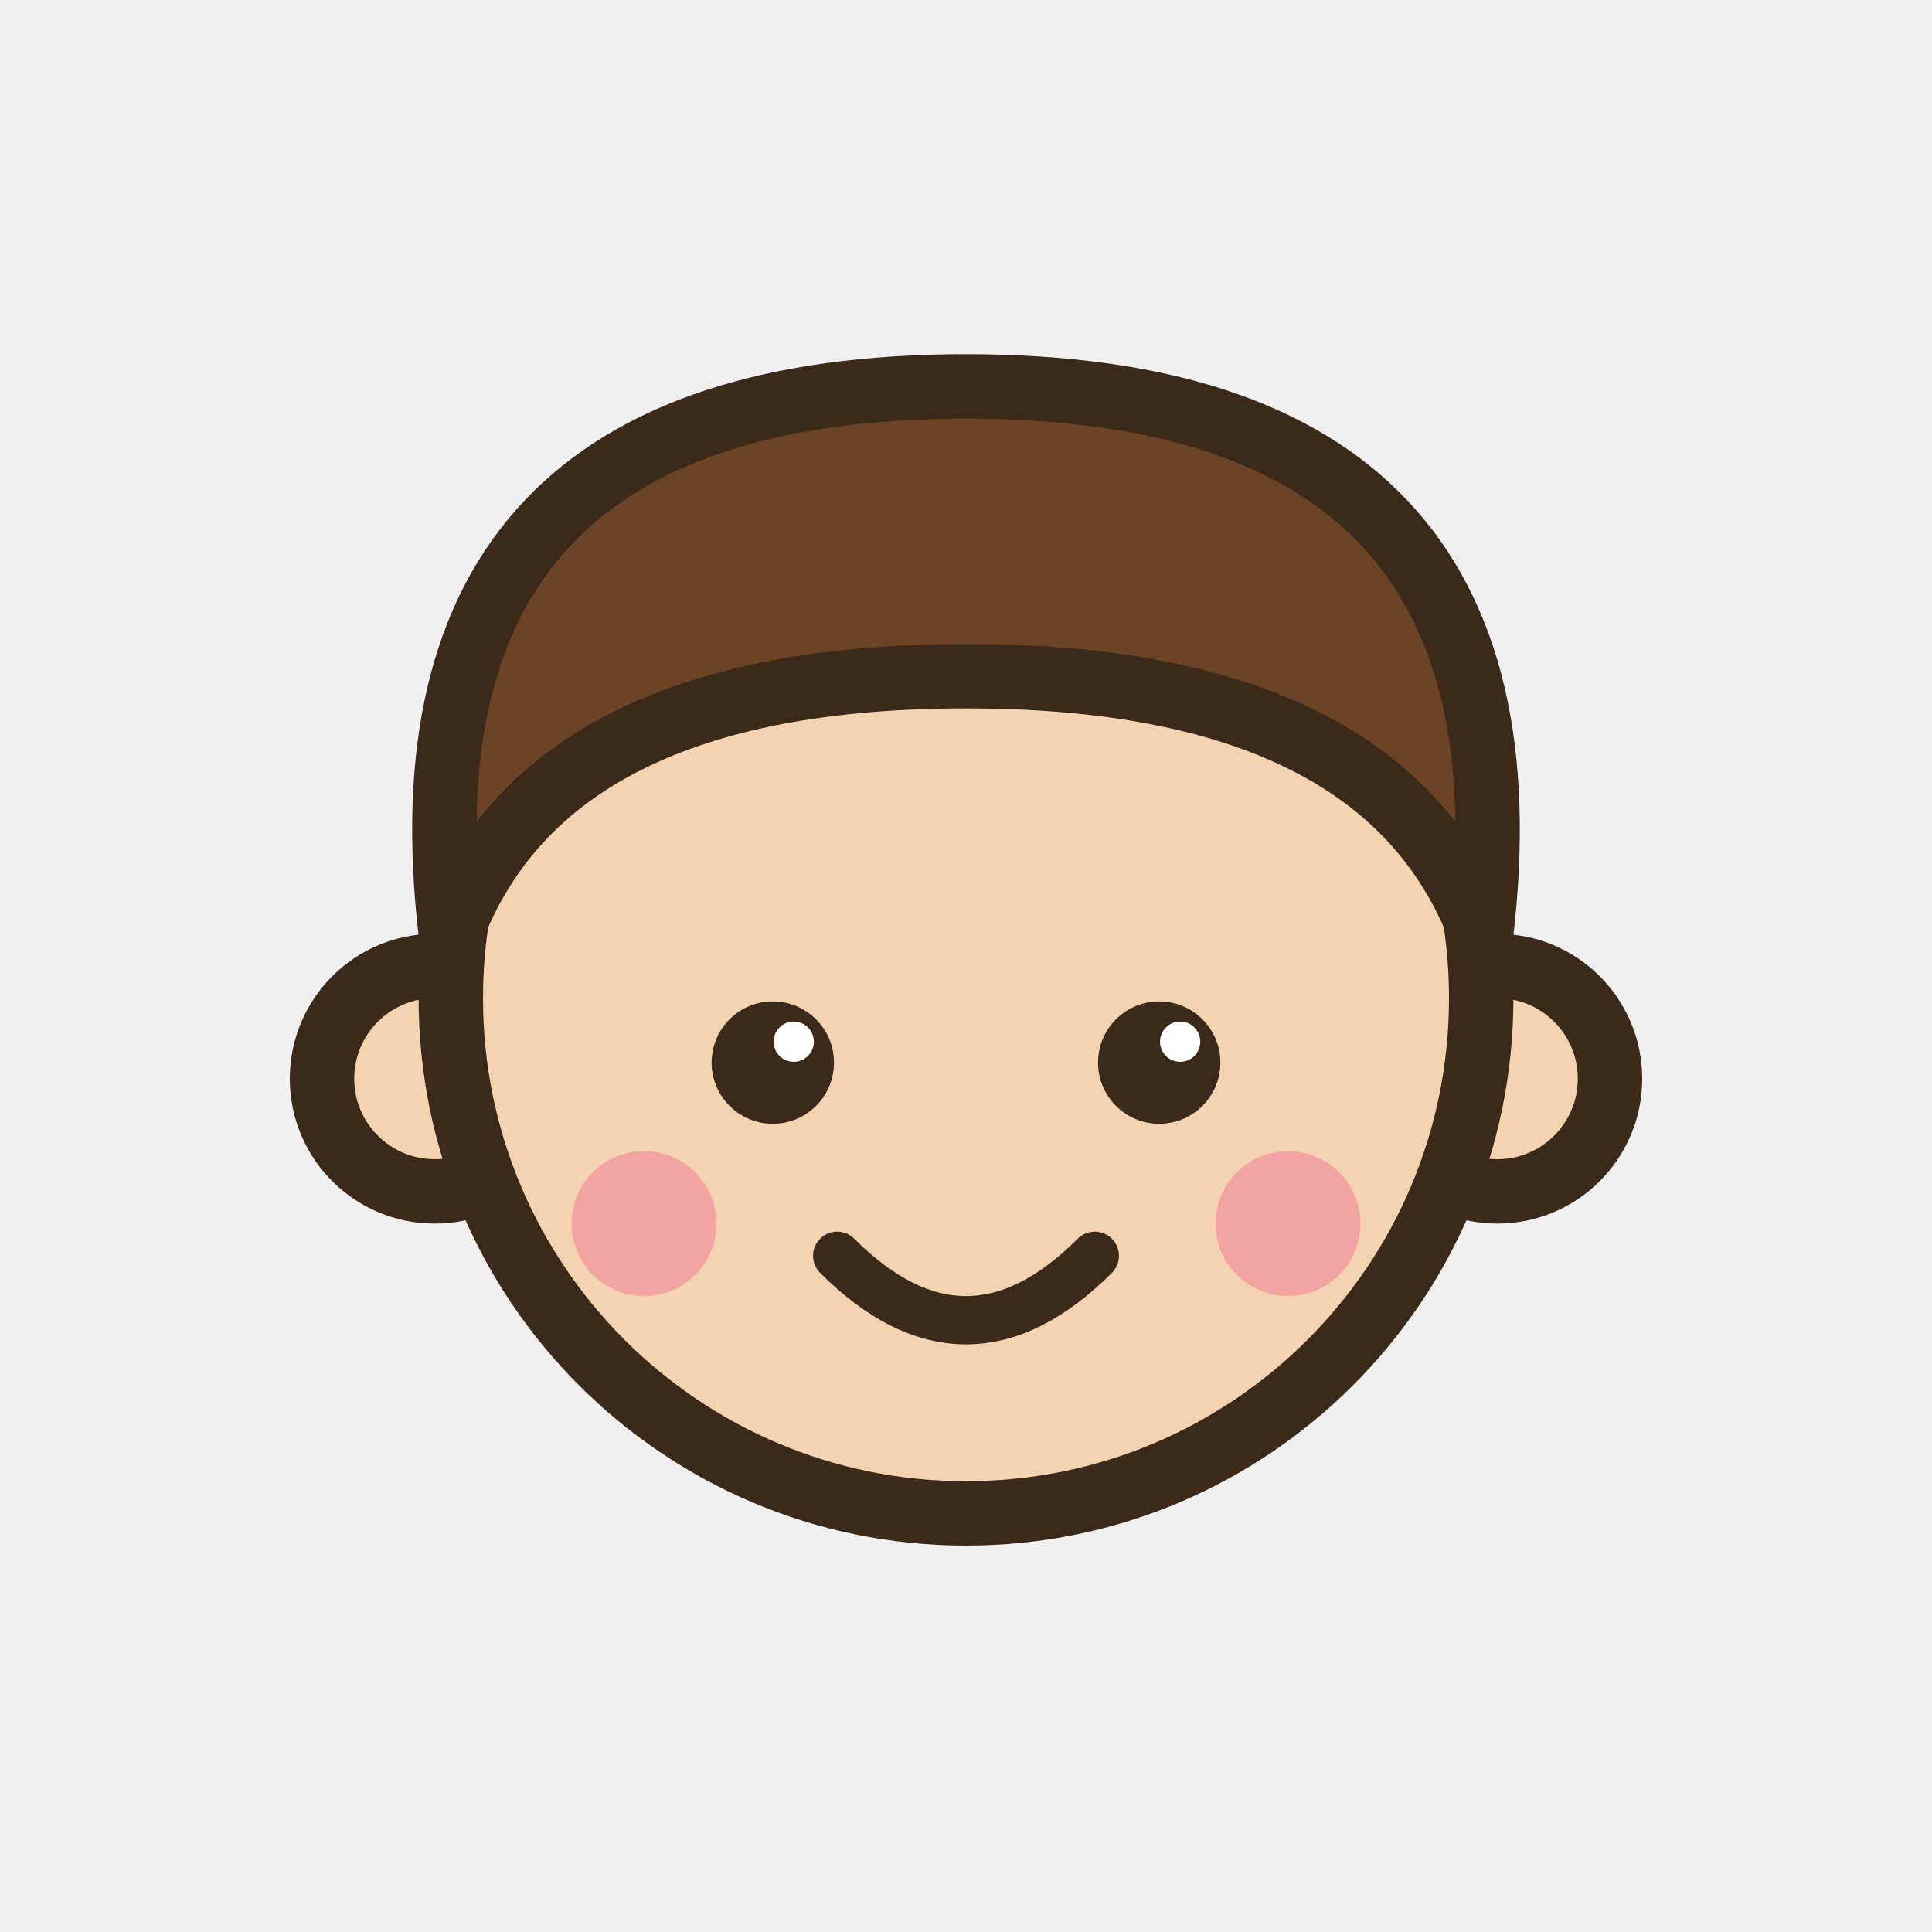
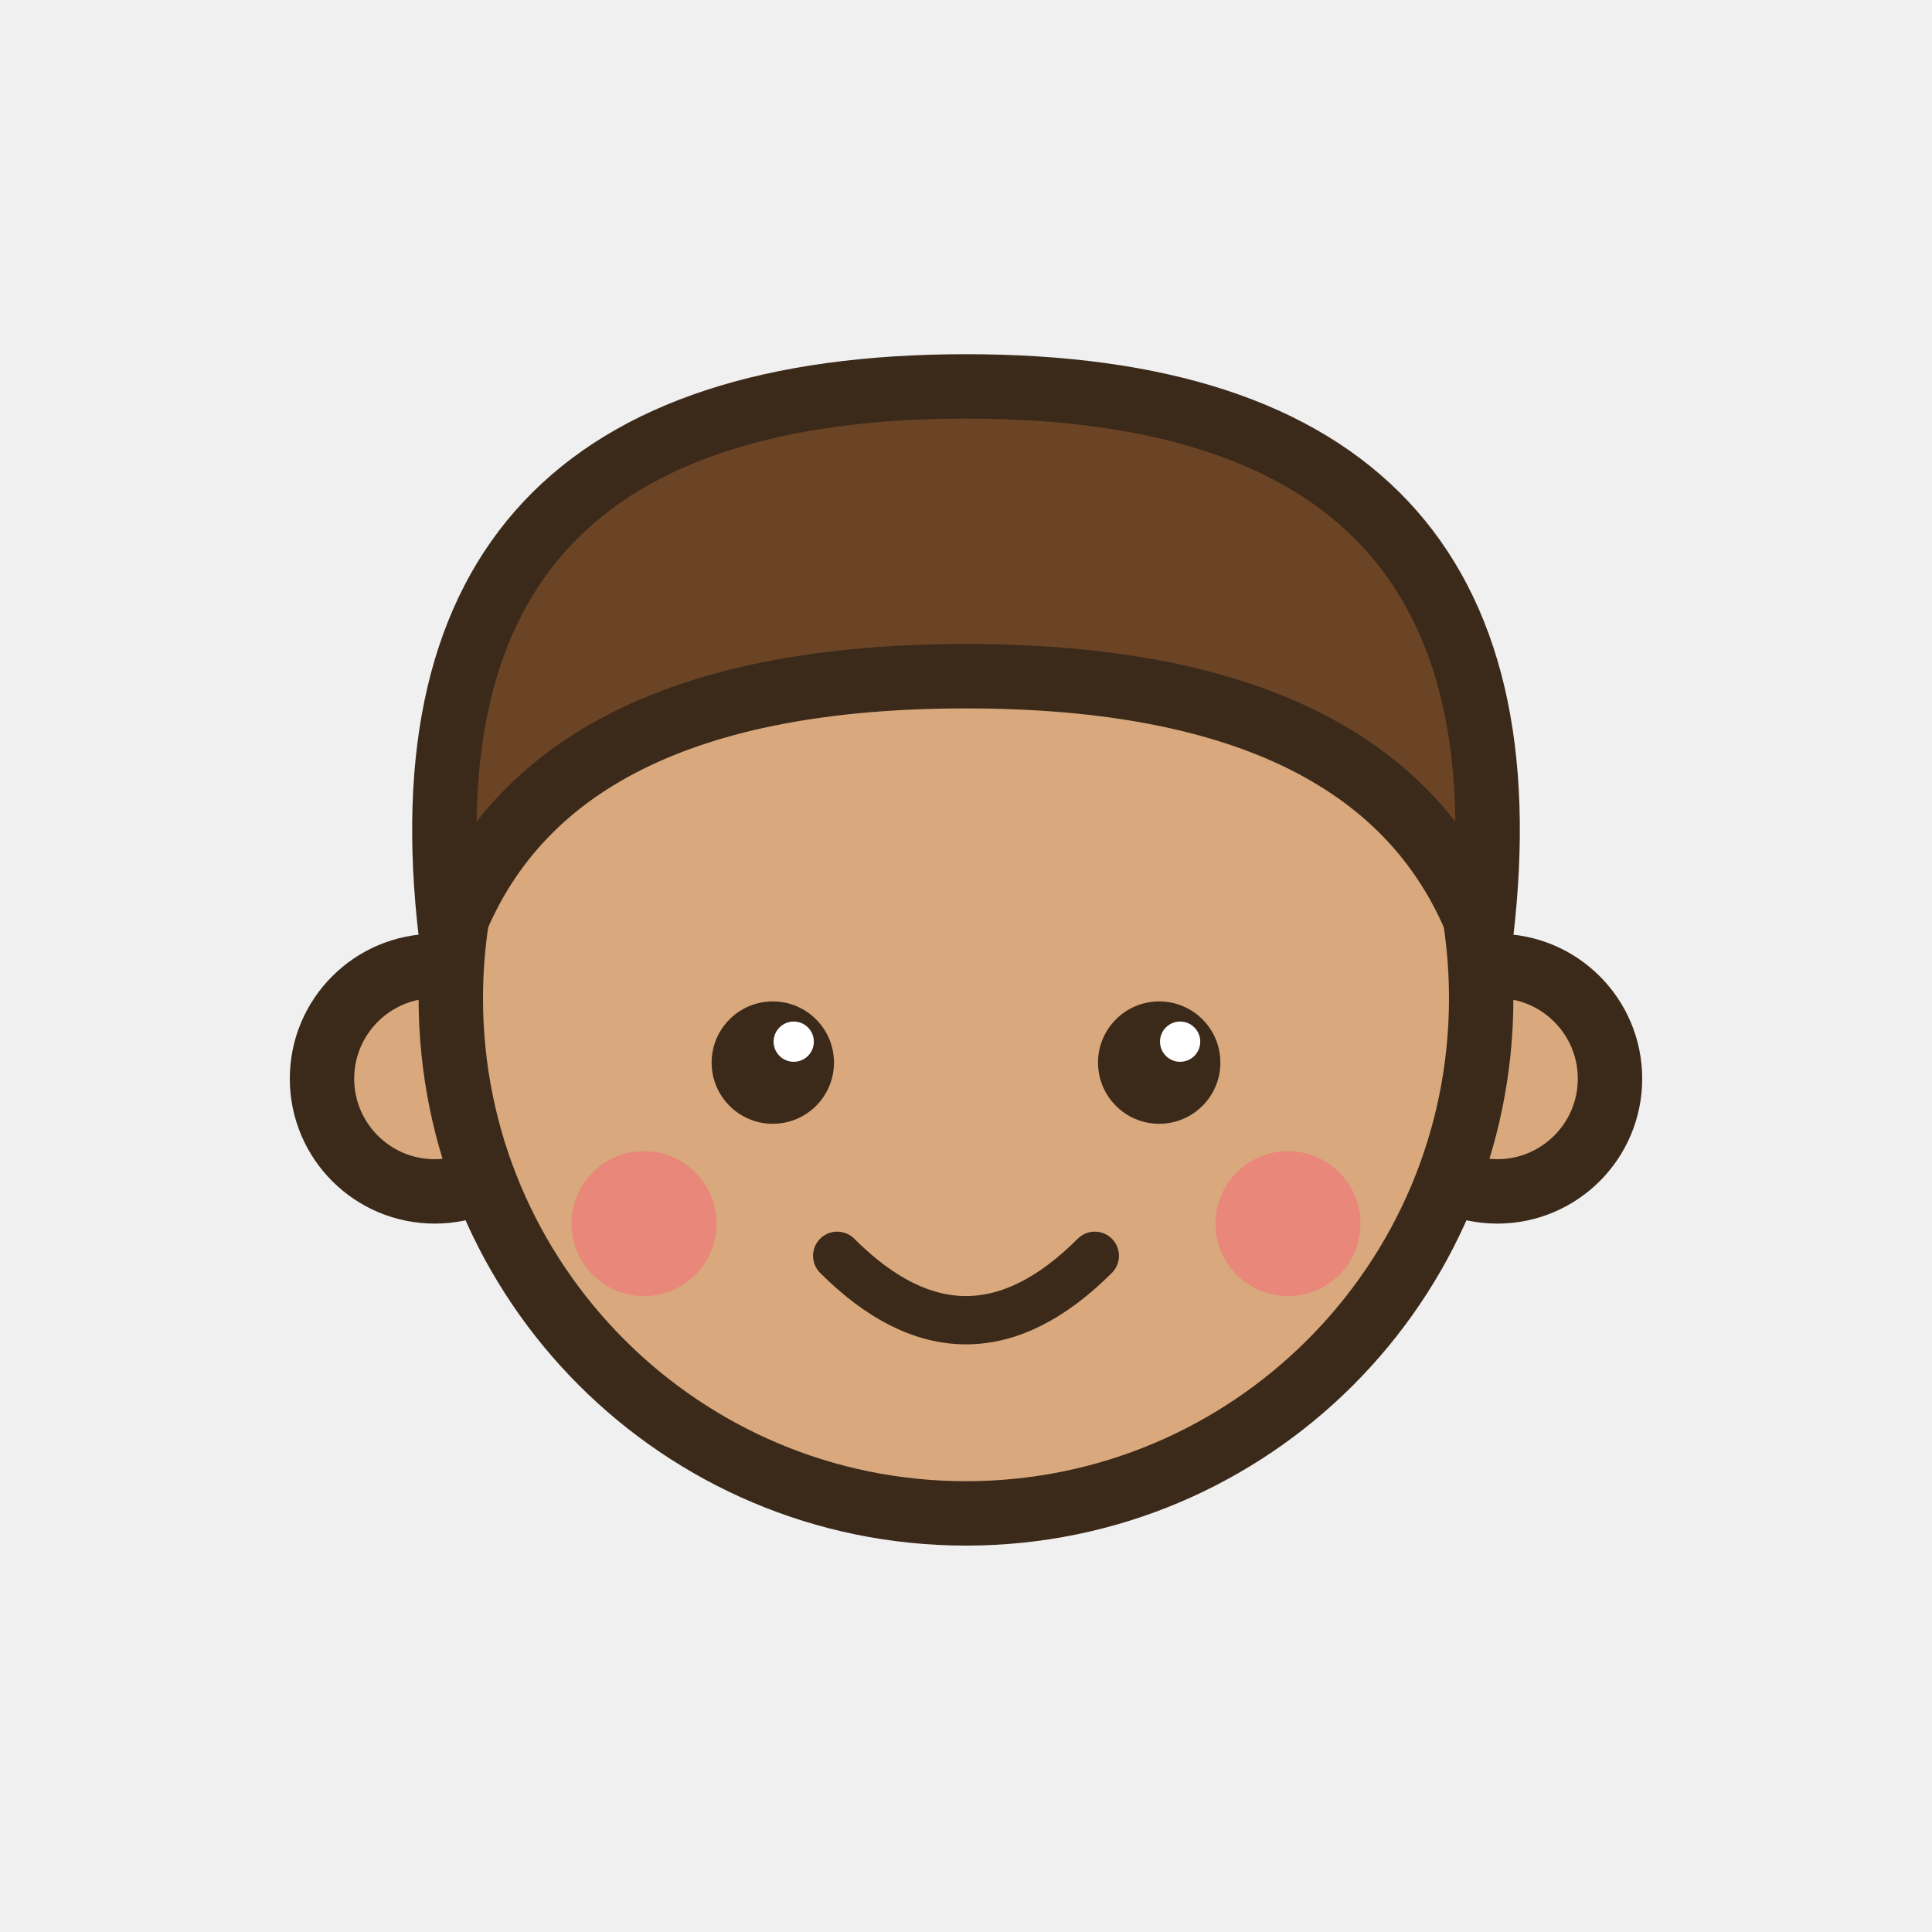
<svg xmlns="http://www.w3.org/2000/svg" viewBox="0 0 120 120">
-   <circle cx="27" cy="67" r="7" fill="#F3D3B0" stroke="#3B2A1A" stroke-width="4" stroke-linejoin="round" />
-   <circle cx="93" cy="67" r="7" fill="#F3D3B0" stroke="#3B2A1A" stroke-width="4" stroke-linejoin="round" />
-   <circle cx="60" cy="62" r="32" fill="#F3D3B0" stroke="#3B2A1A" stroke-width="4" stroke-linejoin="round" />
+   <circle cx="27" cy="67" r="7" fill="#D9A87C" stroke="#3B2A1A" stroke-width="4" stroke-linejoin="round" />
+   <circle cx="93" cy="67" r="7" fill="#D9A87C" stroke="#3B2A1A" stroke-width="4" stroke-linejoin="round" />
+   <circle cx="60" cy="62" r="32" fill="#D9A87C" stroke="#3B2A1A" stroke-width="4" stroke-linejoin="round" />
  <path d="M28 58 Q24 24 60 24 Q96 24 92 58 Q86 42 60 42 Q34 42 28 58 Z" fill="#6B4426" stroke="#3B2A1A" stroke-width="4" stroke-linejoin="round" />
  <circle cx="48" cy="66" r="3.8" fill="#3B2A1A" />
  <circle cx="49.3" cy="64.7" r="1.25" fill="#fff" />
  <circle cx="72" cy="66" r="3.8" fill="#3B2A1A" />
  <circle cx="73.3" cy="64.7" r="1.25" fill="#fff" />
-   <circle cx="40" cy="76" r="4.5" fill="#F4A3A3" />
-   <circle cx="80" cy="76" r="4.5" fill="#F4A3A3" />
+   <circle cx="40" cy="76" r="4.5" fill="#E8877A" />
+   <circle cx="80" cy="76" r="4.5" fill="#E8877A" />
  <path d="M52 78 Q60 86 68 78" fill="none" stroke="#3B2A1A" stroke-width="3.00" stroke-linecap="round" />
</svg>
